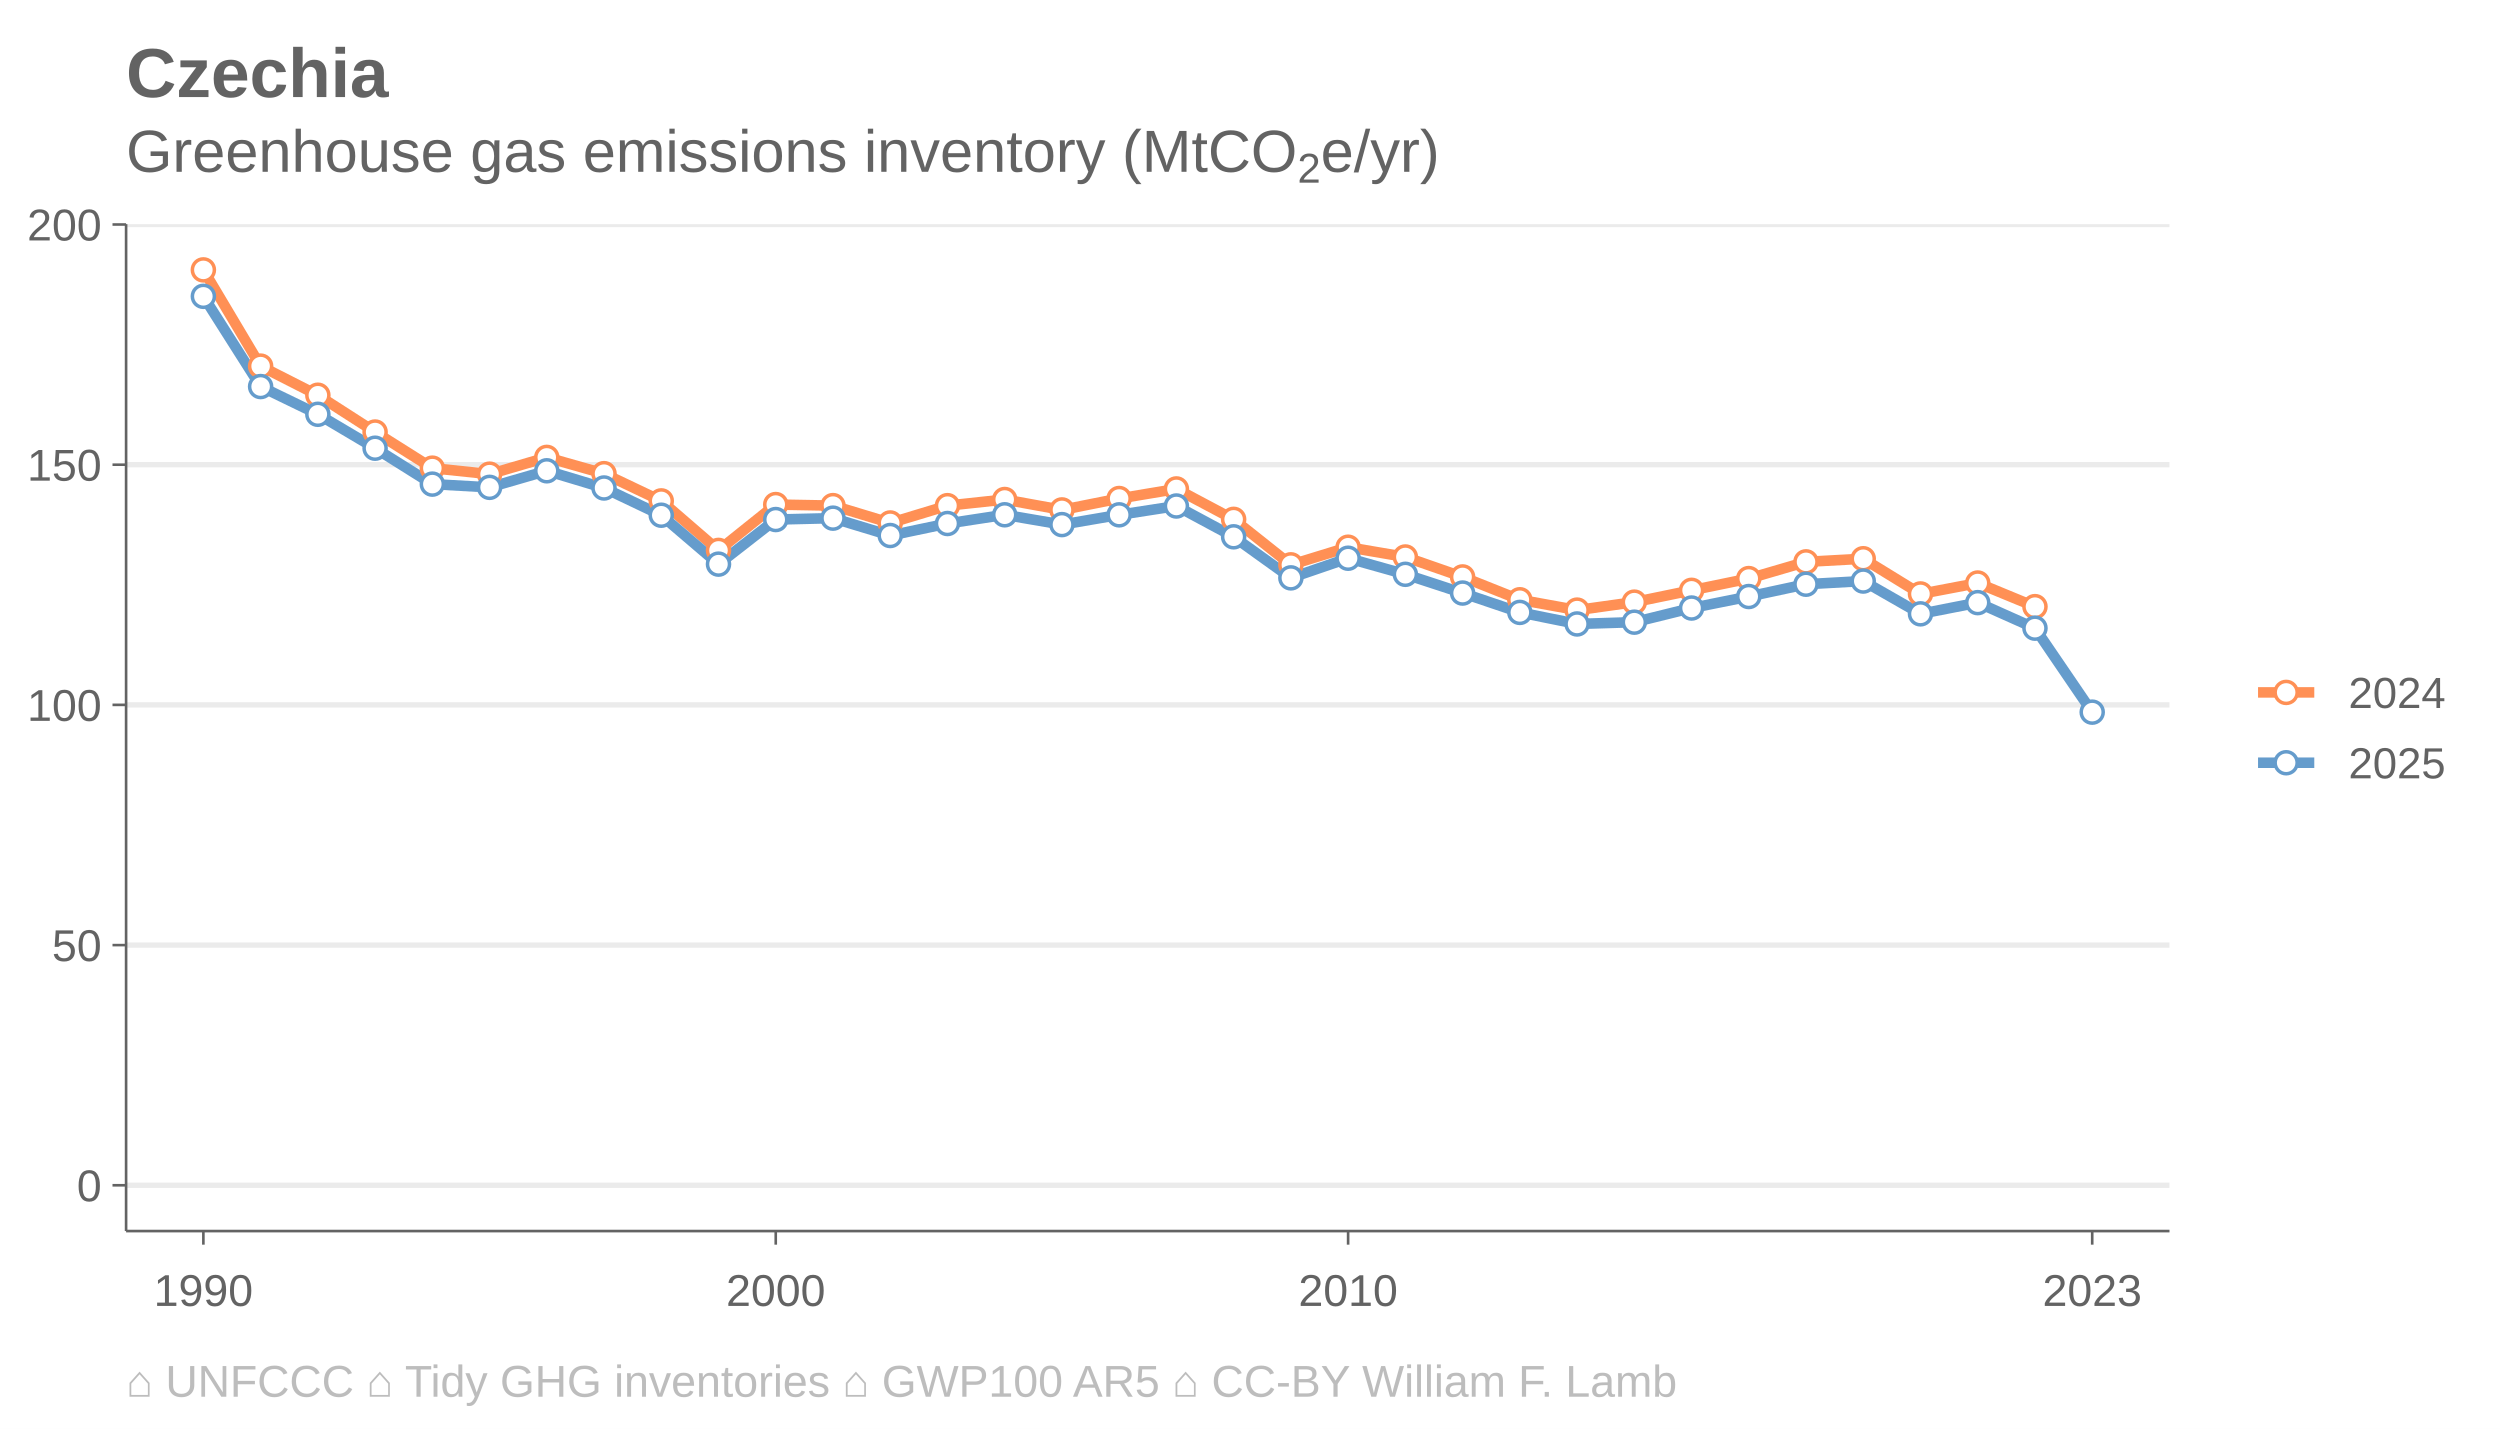
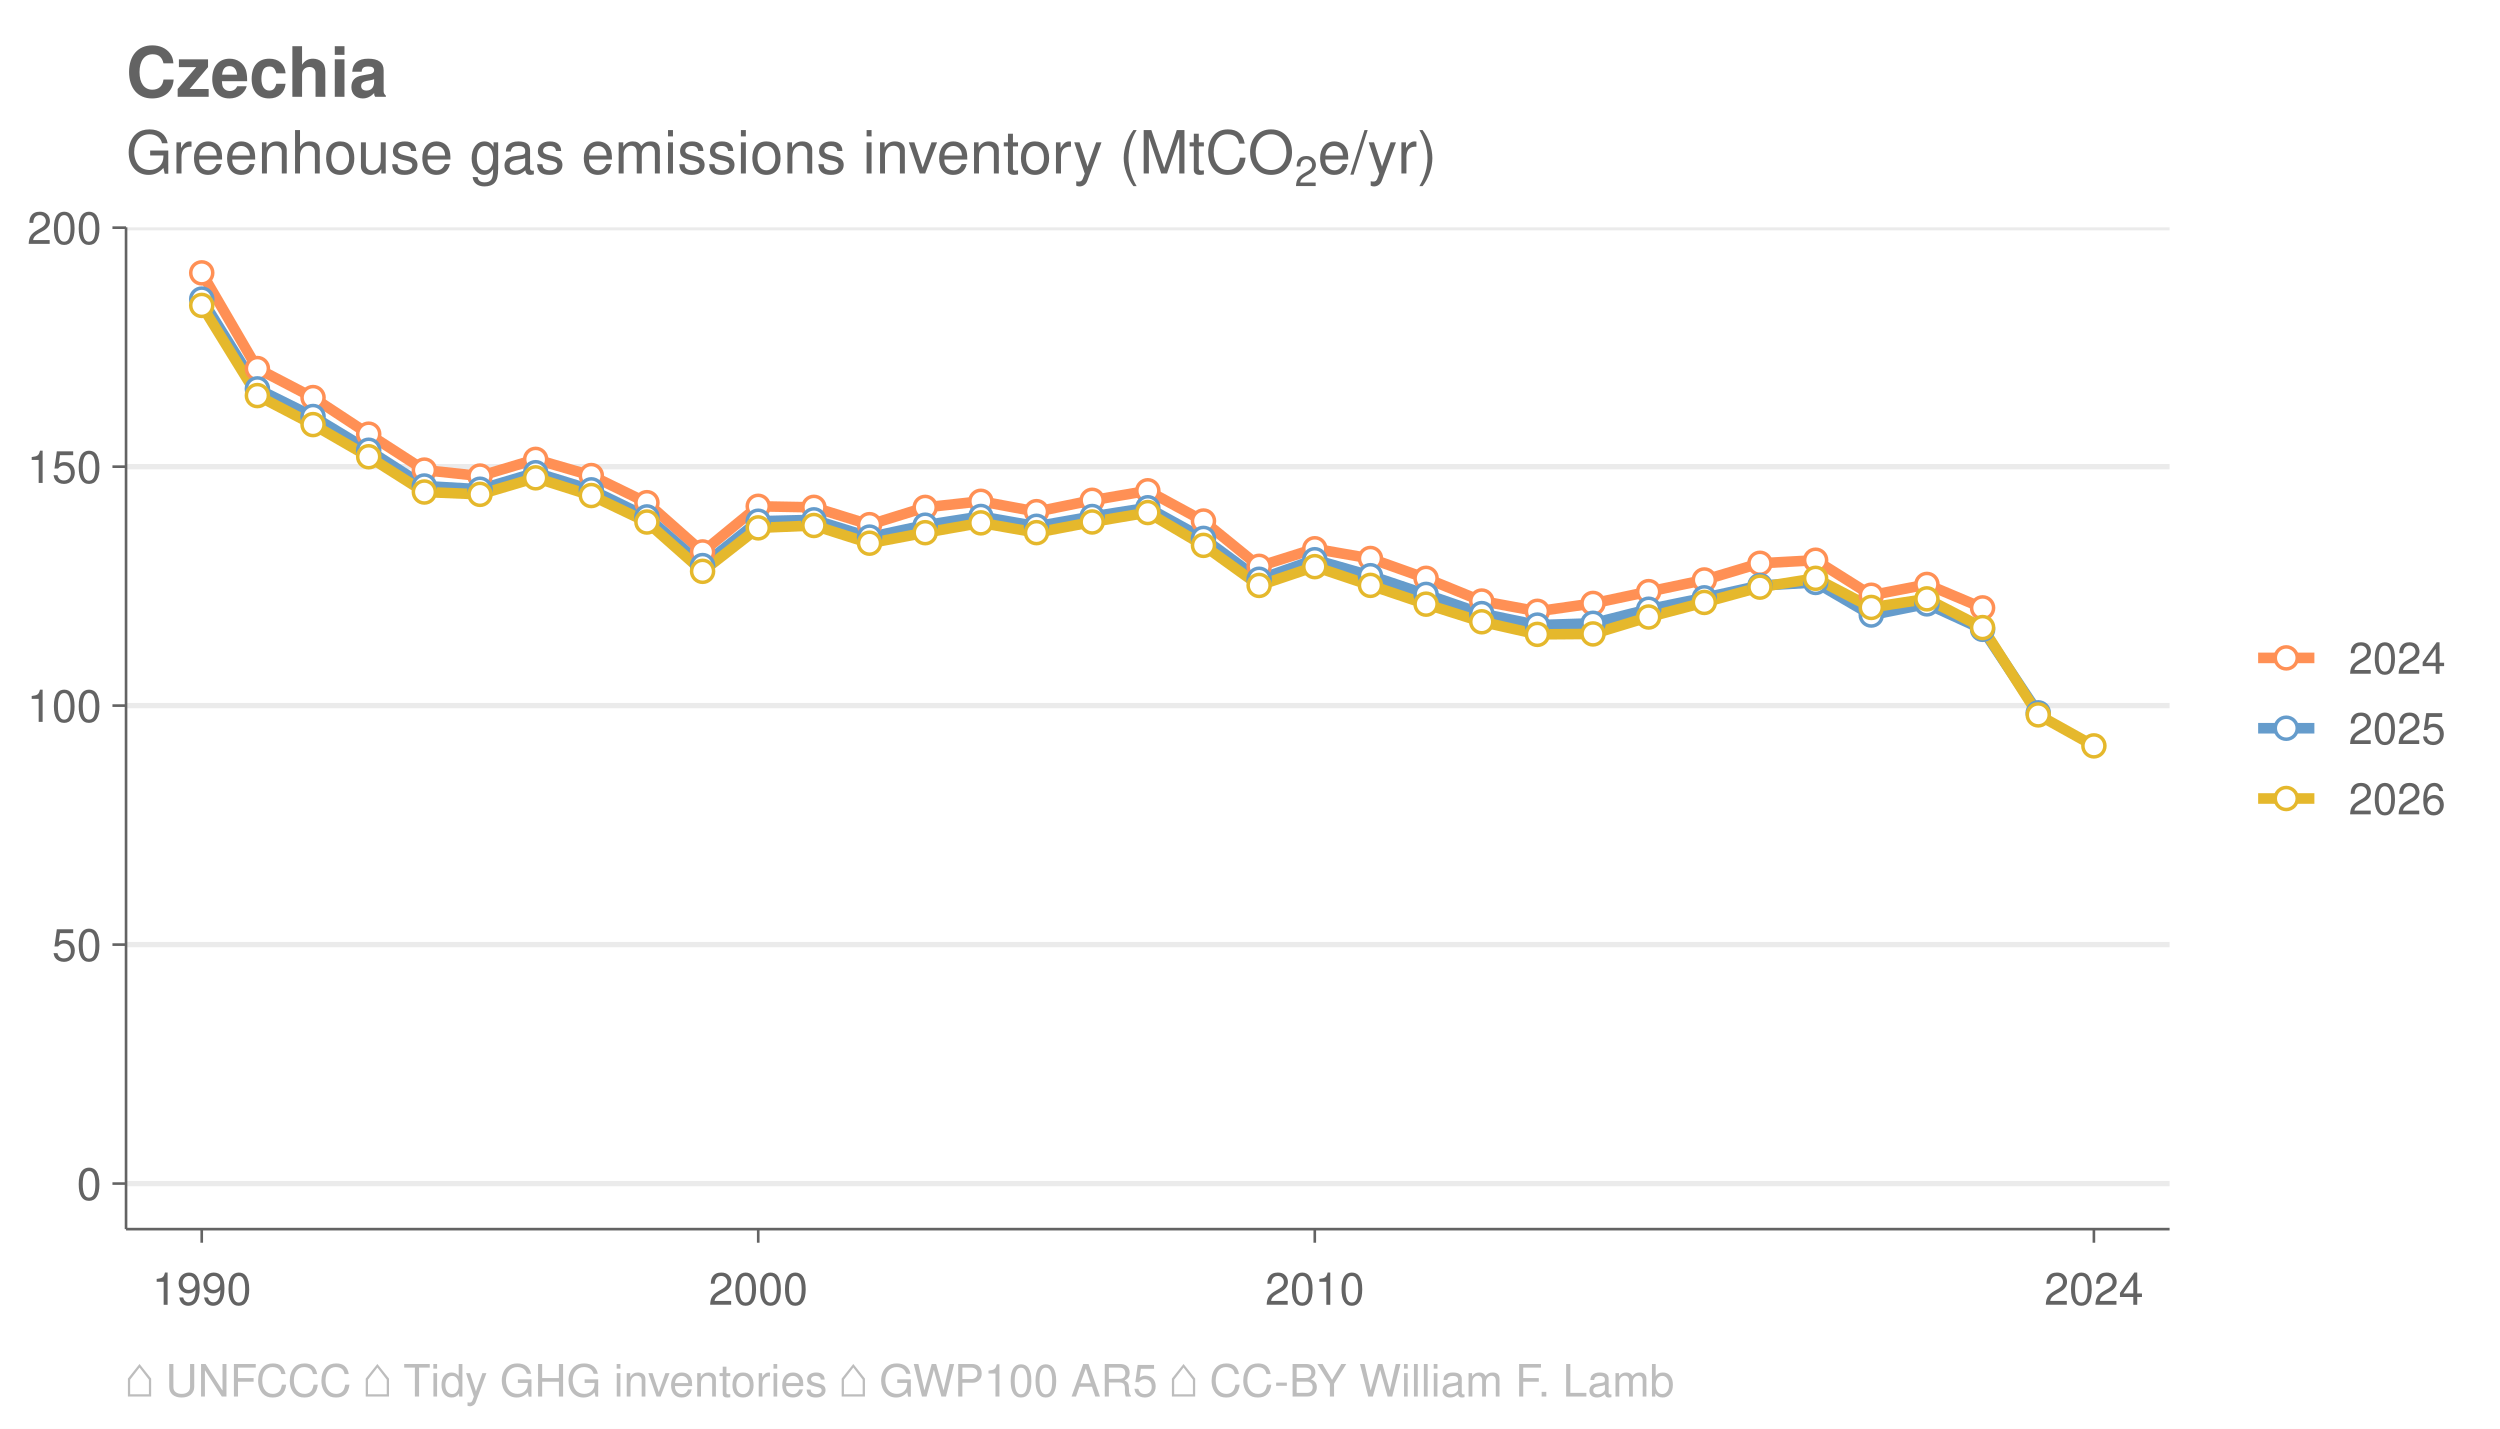
- <svg xmlns="http://www.w3.org/2000/svg" class="svglite" width="504.00pt" height="288.00pt" viewBox="0 0 504.00 288.00">
-   <defs>
-     <style type="text/css">
+ <svg xmlns="http://www.w3.org/2000/svg" width="504.00pt" height="288.00pt" viewBox="0 0 504.00 288.00">
+   <g class="svglite">
+     <defs>
+       <style type="text/css">
    .svglite line, .svglite polyline, .svglite polygon, .svglite path, .svglite rect, .svglite circle {
      fill: none;
      stroke: #000000;
      stroke-linecap: round;
      stroke-linejoin: round;
      stroke-miterlimit: 10.00;
    }
    .svglite text {
      white-space: pre;
    }
+     .svglite g.glyphgroup path {
+       fill: inherit;
+       stroke: none;
+     }
  </style>
-   </defs>
-   <rect width="100%" height="100%" style="stroke: none; fill: #FFFFFF;" />
-   <defs>
-     <clipPath id="cpMC4wMHw1MDQuMDB8MC4wMHwyODguMDA=">
-       <rect x="0.00" y="0.00" width="504.00" height="288.00" />
-     </clipPath>
-   </defs>
-   <g clip-path="url(#cpMC4wMHw1MDQuMDB8MC4wMHwyODguMDA=)">
-     <rect x="0" y="0.00" width="504.00" height="288.00" style="stroke-width: 1.07; stroke: #FFFFFF; fill: #FFFFFF;" />
-   </g>
-   <defs>
-     <clipPath id="cpMjUuNDJ8NDM3LjM3fDQ1LjE5fDI0OC4xOA==">
-       <rect x="25.42" y="45.19" width="411.94" height="202.99" />
-     </clipPath>
-   </defs>
-   <g clip-path="url(#cpMjUuNDJ8NDM3LjM3fDQ1LjE5fDI0OC4xOA==)">
-     <polyline points="25.42,238.95 437.37,238.95 " style="stroke-width: 1.07; stroke: #EBEBEB; stroke-linecap: butt;" />
-     <polyline points="25.42,190.53 437.37,190.53 " style="stroke-width: 1.07; stroke: #EBEBEB; stroke-linecap: butt;" />
-     <polyline points="25.42,142.10 437.37,142.10 " style="stroke-width: 1.07; stroke: #EBEBEB; stroke-linecap: butt;" />
-     <polyline points="25.42,93.68 437.37,93.68 " style="stroke-width: 1.07; stroke: #EBEBEB; stroke-linecap: butt;" />
-     <polyline points="25.42,45.26 437.37,45.26 " style="stroke-width: 1.07; stroke: #EBEBEB; stroke-linecap: butt;" />
-     <polyline points="41.00,54.41 52.54,73.81 64.08,79.68 75.62,87.10 87.16,94.38 98.70,95.59 110.23,92.21 121.77,95.49 133.31,100.98 144.85,110.96 156.39,101.72 167.93,101.93 179.47,105.43 191.01,101.94 202.55,100.70 214.09,102.80 225.62,100.50 237.16,98.57 248.70,104.70 260.24,113.87 271.78,110.32 283.32,112.29 294.86,116.31 306.40,120.91 317.94,123.00 329.48,121.39 341.02,119.01 352.55,116.64 364.09,113.27 375.63,112.64 387.17,119.74 398.71,117.54 410.25,122.30 " style="stroke-width: 2.13; stroke: #FF9055; stroke-linecap: butt;" />
-     <polyline points="41.00,59.74 52.54,77.93 64.08,83.52 75.62,90.36 87.16,97.60 98.70,98.25 110.23,94.91 121.77,98.38 133.31,103.87 144.85,113.73 156.39,104.74 167.93,104.46 179.47,107.96 191.01,105.54 202.55,103.78 214.09,105.76 225.62,103.79 237.16,102.01 248.70,108.22 260.24,116.50 271.78,112.54 283.32,115.78 294.86,119.56 306.40,123.46 317.94,125.79 329.48,125.43 341.02,122.58 352.55,120.26 364.09,117.78 375.63,117.14 387.17,123.75 398.71,121.49 410.25,126.64 421.79,143.57 " style="stroke-width: 2.13; stroke: #659CCC; stroke-linecap: butt;" />
-     <circle cx="41.00" cy="54.41" r="2.22" style="stroke-width: 0.71; stroke: #FF9055; fill: #FFFFFF;" />
-     <circle cx="41.00" cy="59.74" r="2.22" style="stroke-width: 0.71; stroke: #659CCC; fill: #FFFFFF;" />
-     <circle cx="52.54" cy="73.81" r="2.22" style="stroke-width: 0.71; stroke: #FF9055; fill: #FFFFFF;" />
-     <circle cx="52.54" cy="77.93" r="2.22" style="stroke-width: 0.71; stroke: #659CCC; fill: #FFFFFF;" />
-     <circle cx="64.08" cy="79.68" r="2.22" style="stroke-width: 0.71; stroke: #FF9055; fill: #FFFFFF;" />
-     <circle cx="64.08" cy="83.52" r="2.22" style="stroke-width: 0.71; stroke: #659CCC; fill: #FFFFFF;" />
-     <circle cx="75.62" cy="87.10" r="2.22" style="stroke-width: 0.71; stroke: #FF9055; fill: #FFFFFF;" />
-     <circle cx="75.62" cy="90.36" r="2.22" style="stroke-width: 0.71; stroke: #659CCC; fill: #FFFFFF;" />
-     <circle cx="87.16" cy="94.38" r="2.22" style="stroke-width: 0.71; stroke: #FF9055; fill: #FFFFFF;" />
-     <circle cx="87.16" cy="97.60" r="2.22" style="stroke-width: 0.71; stroke: #659CCC; fill: #FFFFFF;" />
-     <circle cx="98.70" cy="95.59" r="2.22" style="stroke-width: 0.71; stroke: #FF9055; fill: #FFFFFF;" />
-     <circle cx="98.70" cy="98.25" r="2.22" style="stroke-width: 0.71; stroke: #659CCC; fill: #FFFFFF;" />
-     <circle cx="110.23" cy="92.21" r="2.22" style="stroke-width: 0.71; stroke: #FF9055; fill: #FFFFFF;" />
-     <circle cx="110.23" cy="94.91" r="2.22" style="stroke-width: 0.71; stroke: #659CCC; fill: #FFFFFF;" />
-     <circle cx="121.77" cy="95.49" r="2.22" style="stroke-width: 0.71; stroke: #FF9055; fill: #FFFFFF;" />
-     <circle cx="121.77" cy="98.38" r="2.22" style="stroke-width: 0.71; stroke: #659CCC; fill: #FFFFFF;" />
-     <circle cx="133.31" cy="100.98" r="2.22" style="stroke-width: 0.71; stroke: #FF9055; fill: #FFFFFF;" />
-     <circle cx="133.31" cy="103.87" r="2.22" style="stroke-width: 0.71; stroke: #659CCC; fill: #FFFFFF;" />
-     <circle cx="144.85" cy="110.96" r="2.22" style="stroke-width: 0.71; stroke: #FF9055; fill: #FFFFFF;" />
-     <circle cx="144.85" cy="113.73" r="2.22" style="stroke-width: 0.71; stroke: #659CCC; fill: #FFFFFF;" />
-     <circle cx="156.39" cy="101.72" r="2.22" style="stroke-width: 0.71; stroke: #FF9055; fill: #FFFFFF;" />
-     <circle cx="156.39" cy="104.74" r="2.22" style="stroke-width: 0.71; stroke: #659CCC; fill: #FFFFFF;" />
-     <circle cx="167.93" cy="101.93" r="2.22" style="stroke-width: 0.71; stroke: #FF9055; fill: #FFFFFF;" />
-     <circle cx="167.93" cy="104.46" r="2.22" style="stroke-width: 0.71; stroke: #659CCC; fill: #FFFFFF;" />
-     <circle cx="179.47" cy="105.43" r="2.22" style="stroke-width: 0.71; stroke: #FF9055; fill: #FFFFFF;" />
-     <circle cx="179.47" cy="107.96" r="2.22" style="stroke-width: 0.71; stroke: #659CCC; fill: #FFFFFF;" />
-     <circle cx="191.01" cy="101.94" r="2.22" style="stroke-width: 0.71; stroke: #FF9055; fill: #FFFFFF;" />
-     <circle cx="191.01" cy="105.54" r="2.22" style="stroke-width: 0.71; stroke: #659CCC; fill: #FFFFFF;" />
-     <circle cx="202.55" cy="100.70" r="2.22" style="stroke-width: 0.71; stroke: #FF9055; fill: #FFFFFF;" />
-     <circle cx="202.55" cy="103.78" r="2.22" style="stroke-width: 0.71; stroke: #659CCC; fill: #FFFFFF;" />
-     <circle cx="214.09" cy="102.80" r="2.22" style="stroke-width: 0.71; stroke: #FF9055; fill: #FFFFFF;" />
-     <circle cx="214.09" cy="105.76" r="2.22" style="stroke-width: 0.71; stroke: #659CCC; fill: #FFFFFF;" />
-     <circle cx="225.62" cy="100.50" r="2.22" style="stroke-width: 0.71; stroke: #FF9055; fill: #FFFFFF;" />
-     <circle cx="225.62" cy="103.79" r="2.22" style="stroke-width: 0.71; stroke: #659CCC; fill: #FFFFFF;" />
-     <circle cx="237.16" cy="98.57" r="2.22" style="stroke-width: 0.71; stroke: #FF9055; fill: #FFFFFF;" />
-     <circle cx="237.16" cy="102.01" r="2.22" style="stroke-width: 0.71; stroke: #659CCC; fill: #FFFFFF;" />
-     <circle cx="248.70" cy="104.70" r="2.22" style="stroke-width: 0.71; stroke: #FF9055; fill: #FFFFFF;" />
-     <circle cx="248.70" cy="108.22" r="2.22" style="stroke-width: 0.71; stroke: #659CCC; fill: #FFFFFF;" />
-     <circle cx="260.24" cy="113.87" r="2.22" style="stroke-width: 0.71; stroke: #FF9055; fill: #FFFFFF;" />
-     <circle cx="260.24" cy="116.50" r="2.22" style="stroke-width: 0.71; stroke: #659CCC; fill: #FFFFFF;" />
-     <circle cx="271.78" cy="110.32" r="2.22" style="stroke-width: 0.71; stroke: #FF9055; fill: #FFFFFF;" />
-     <circle cx="271.78" cy="112.54" r="2.22" style="stroke-width: 0.71; stroke: #659CCC; fill: #FFFFFF;" />
-     <circle cx="283.32" cy="112.29" r="2.22" style="stroke-width: 0.71; stroke: #FF9055; fill: #FFFFFF;" />
-     <circle cx="283.32" cy="115.78" r="2.22" style="stroke-width: 0.71; stroke: #659CCC; fill: #FFFFFF;" />
-     <circle cx="294.86" cy="116.31" r="2.22" style="stroke-width: 0.71; stroke: #FF9055; fill: #FFFFFF;" />
-     <circle cx="294.86" cy="119.56" r="2.22" style="stroke-width: 0.71; stroke: #659CCC; fill: #FFFFFF;" />
-     <circle cx="306.40" cy="120.91" r="2.22" style="stroke-width: 0.71; stroke: #FF9055; fill: #FFFFFF;" />
-     <circle cx="306.40" cy="123.46" r="2.22" style="stroke-width: 0.71; stroke: #659CCC; fill: #FFFFFF;" />
-     <circle cx="317.94" cy="123.00" r="2.22" style="stroke-width: 0.71; stroke: #FF9055; fill: #FFFFFF;" />
-     <circle cx="317.94" cy="125.79" r="2.22" style="stroke-width: 0.71; stroke: #659CCC; fill: #FFFFFF;" />
-     <circle cx="329.48" cy="121.39" r="2.22" style="stroke-width: 0.71; stroke: #FF9055; fill: #FFFFFF;" />
-     <circle cx="329.48" cy="125.43" r="2.22" style="stroke-width: 0.71; stroke: #659CCC; fill: #FFFFFF;" />
-     <circle cx="341.02" cy="119.01" r="2.22" style="stroke-width: 0.71; stroke: #FF9055; fill: #FFFFFF;" />
-     <circle cx="341.02" cy="122.58" r="2.22" style="stroke-width: 0.71; stroke: #659CCC; fill: #FFFFFF;" />
-     <circle cx="352.55" cy="116.64" r="2.22" style="stroke-width: 0.71; stroke: #FF9055; fill: #FFFFFF;" />
-     <circle cx="352.55" cy="120.26" r="2.22" style="stroke-width: 0.71; stroke: #659CCC; fill: #FFFFFF;" />
-     <circle cx="364.09" cy="113.27" r="2.22" style="stroke-width: 0.71; stroke: #FF9055; fill: #FFFFFF;" />
-     <circle cx="364.09" cy="117.78" r="2.22" style="stroke-width: 0.71; stroke: #659CCC; fill: #FFFFFF;" />
-     <circle cx="375.63" cy="112.64" r="2.22" style="stroke-width: 0.71; stroke: #FF9055; fill: #FFFFFF;" />
-     <circle cx="375.63" cy="117.14" r="2.22" style="stroke-width: 0.71; stroke: #659CCC; fill: #FFFFFF;" />
-     <circle cx="387.17" cy="119.74" r="2.22" style="stroke-width: 0.71; stroke: #FF9055; fill: #FFFFFF;" />
-     <circle cx="387.17" cy="123.75" r="2.22" style="stroke-width: 0.71; stroke: #659CCC; fill: #FFFFFF;" />
-     <circle cx="398.71" cy="117.54" r="2.22" style="stroke-width: 0.71; stroke: #FF9055; fill: #FFFFFF;" />
-     <circle cx="398.71" cy="121.49" r="2.22" style="stroke-width: 0.71; stroke: #659CCC; fill: #FFFFFF;" />
-     <circle cx="410.25" cy="122.30" r="2.22" style="stroke-width: 0.71; stroke: #FF9055; fill: #FFFFFF;" />
-     <circle cx="410.25" cy="126.64" r="2.22" style="stroke-width: 0.71; stroke: #659CCC; fill: #FFFFFF;" />
-     <circle cx="421.79" cy="143.57" r="2.22" style="stroke-width: 0.71; stroke: #659CCC; fill: #FFFFFF;" />
-   </g>
-   <g clip-path="url(#cpMC4wMHw1MDQuMDB8MC4wMHwyODguMDA=)">
-     <polyline points="25.42,248.18 25.42,45.19 " style="stroke-width: 0.53; stroke: #636363; stroke-linecap: butt;" />
-     <text x="20.49" y="242.17" text-anchor="end" style="font-size: 9.00px;fill: #636363; font-family: &quot;Arial&quot;;" textLength="5.00px" lengthAdjust="spacingAndGlyphs">0</text>
-     <text x="20.49" y="193.75" text-anchor="end" style="font-size: 9.00px;fill: #636363; font-family: &quot;Arial&quot;;" textLength="10.01px" lengthAdjust="spacingAndGlyphs">50</text>
-     <text x="20.49" y="145.33" text-anchor="end" style="font-size: 9.00px;fill: #636363; font-family: &quot;Arial&quot;;" textLength="15.01px" lengthAdjust="spacingAndGlyphs">100</text>
-     <text x="20.49" y="96.90" text-anchor="end" style="font-size: 9.00px;fill: #636363; font-family: &quot;Arial&quot;;" textLength="15.01px" lengthAdjust="spacingAndGlyphs">150</text>
-     <text x="20.49" y="48.48" text-anchor="end" style="font-size: 9.00px;fill: #636363; font-family: &quot;Arial&quot;;" textLength="15.01px" lengthAdjust="spacingAndGlyphs">200</text>
-     <polyline points="22.68,238.95 25.42,238.95 " style="stroke-width: 0.53; stroke: #636363; stroke-linecap: butt;" />
-     <polyline points="22.68,190.53 25.42,190.53 " style="stroke-width: 0.53; stroke: #636363; stroke-linecap: butt;" />
-     <polyline points="22.68,142.10 25.42,142.10 " style="stroke-width: 0.53; stroke: #636363; stroke-linecap: butt;" />
-     <polyline points="22.68,93.68 25.42,93.68 " style="stroke-width: 0.53; stroke: #636363; stroke-linecap: butt;" />
-     <polyline points="22.68,45.26 25.42,45.26 " style="stroke-width: 0.53; stroke: #636363; stroke-linecap: butt;" />
-     <polyline points="25.42,248.18 437.37,248.18 " style="stroke-width: 0.53; stroke: #636363; stroke-linecap: butt;" />
-     <polyline points="41.00,250.92 41.00,248.18 " style="stroke-width: 0.53; stroke: #636363; stroke-linecap: butt;" />
-     <polyline points="156.39,250.92 156.39,248.18 " style="stroke-width: 0.53; stroke: #636363; stroke-linecap: butt;" />
-     <polyline points="271.78,250.92 271.78,248.18 " style="stroke-width: 0.53; stroke: #636363; stroke-linecap: butt;" />
-     <polyline points="421.79,250.92 421.79,248.18 " style="stroke-width: 0.53; stroke: #636363; stroke-linecap: butt;" />
-     <text x="41.00" y="263.28" text-anchor="middle" style="font-size: 9.00px;fill: #636363; font-family: &quot;Arial&quot;;" textLength="20.02px" lengthAdjust="spacingAndGlyphs">1990</text>
-     <text x="156.39" y="263.28" text-anchor="middle" style="font-size: 9.00px;fill: #636363; font-family: &quot;Arial&quot;;" textLength="20.02px" lengthAdjust="spacingAndGlyphs">2000</text>
-     <text x="271.78" y="263.28" text-anchor="middle" style="font-size: 9.00px;fill: #636363; font-family: &quot;Arial&quot;;" textLength="20.02px" lengthAdjust="spacingAndGlyphs">2010</text>
-     <text x="421.79" y="263.28" text-anchor="middle" style="font-size: 9.00px;fill: #636363; font-family: &quot;Arial&quot;;" textLength="20.02px" lengthAdjust="spacingAndGlyphs">2023</text>
-     <rect x="448.32" y="127.03" width="50.20" height="39.31" style="stroke-width: 1.07; stroke: none; fill: #FFFFFF;" />
-     <line x1="455.22" y1="139.59" x2="466.56" y2="139.59" style="stroke-width: 2.13; stroke: #FF9055; stroke-linecap: butt;" />
-     <circle cx="460.89" cy="139.59" r="2.22" style="stroke-width: 0.71; stroke: #FF9055; fill: #FFFFFF;" />
-     <line x1="455.22" y1="153.77" x2="466.56" y2="153.77" style="stroke-width: 2.13; stroke: #659CCC; stroke-linecap: butt;" />
-     <circle cx="460.89" cy="153.77" r="2.22" style="stroke-width: 0.71; stroke: #659CCC; fill: #FFFFFF;" />
-     <text x="473.46" y="142.74" style="font-size: 8.80px;fill: #636363; font-family: &quot;Arial&quot;;" textLength="19.58px" lengthAdjust="spacingAndGlyphs">2024</text>
-     <text x="473.46" y="156.92" style="font-size: 8.80px;fill: #636363; font-family: &quot;Arial&quot;;" textLength="19.58px" lengthAdjust="spacingAndGlyphs">2025</text>
-     <text x="25.42" y="34.64" style="font-size: 12.00px;fill: #636363; font-family: &quot;Arial&quot;;" textLength="236.15px" lengthAdjust="spacingAndGlyphs">Greenhouse gas emissions inventory (MtCO</text>
-     <text x="261.58" y="36.82" style="font-size: 8.40px;fill: #636363; font-family: &quot;Arial&quot;;" textLength="4.67px" lengthAdjust="spacingAndGlyphs">2</text>
-     <text x="266.24" y="34.64" style="font-size: 12.00px;fill: #636363; font-family: &quot;Arial&quot;;" textLength="24.00px" lengthAdjust="spacingAndGlyphs">e/yr)</text>
-     <text x="25.42" y="19.57" style="font-size: 14.00px; font-weight: bold;fill: #636363; font-family: &quot;Arial&quot;;" textLength="52.89px" lengthAdjust="spacingAndGlyphs">Czechia</text>
-     <text x="25.42" y="281.58" style="font-size: 9.00px;fill: #BDBDBD; font-family: &quot;Arial&quot;;" textLength="327.62px" lengthAdjust="spacingAndGlyphs">⌂ UNFCCC   ⌂ Tidy GHG inventories   ⌂ GWP100 AR5   ⌂ CC-BY William F. Lamb</text>
+     </defs>
+     <rect width="100%" height="100%" style="stroke: none; fill: #FFFFFF;" />
+     <defs>
+       <clipPath id="cpMC4wMHw1MDQuMDB8MC4wMHwyODguMDA=">
+         <rect x="0.00" y="0.00" width="504.00" height="288.00" />
+       </clipPath>
+     </defs>
+     <g clip-path="url(#cpMC4wMHw1MDQuMDB8MC4wMHwyODguMDA=)">
+       <rect x="0" y="0.00" width="504.00" height="288.00" style="stroke-width: 1.07; stroke: #FFFFFF; fill: #FFFFFF;" />
+     </g>
+     <defs>
+       <clipPath id="cpMjUuNDF8NDM3LjM5fDQ1LjgzfDI0Ny43OQ==">
+         <rect x="25.41" y="45.83" width="411.98" height="201.96" />
+       </clipPath>
+     </defs>
+     <g clip-path="url(#cpMjUuNDF8NDM3LjM5fDQ1LjgzfDI0Ny43OQ==)">
+       <polyline points="25.41,238.61 437.39,238.61 " style="stroke-width: 1.07; stroke: #EBEBEB; stroke-linecap: butt;" />
+       <polyline points="25.41,190.43 437.39,190.43 " style="stroke-width: 1.07; stroke: #EBEBEB; stroke-linecap: butt;" />
+       <polyline points="25.41,142.25 437.39,142.25 " style="stroke-width: 1.07; stroke: #EBEBEB; stroke-linecap: butt;" />
+       <polyline points="25.41,94.08 437.39,94.08 " style="stroke-width: 1.07; stroke: #EBEBEB; stroke-linecap: butt;" />
+       <polyline points="25.41,45.90 437.39,45.90 " style="stroke-width: 1.07; stroke: #EBEBEB; stroke-linecap: butt;" />
+       <polyline points="40.67,55.01 51.89,74.30 63.11,80.15 74.33,87.53 85.55,94.77 96.77,95.97 107.99,92.61 119.21,95.87 130.42,101.34 141.64,111.27 152.86,102.07 164.08,102.28 175.30,105.77 186.52,102.29 197.74,101.06 208.96,103.15 220.18,100.86 231.40,98.94 242.62,105.04 253.84,114.17 265.06,110.63 276.28,112.59 287.50,116.59 298.72,121.17 309.94,123.24 321.15,121.65 332.37,119.27 343.59,116.92 354.81,113.56 366.03,112.94 377.25,120.00 388.47,117.82 399.69,122.55 " style="stroke-width: 2.13; stroke: #FF9055; stroke-linecap: butt;" />
+       <polyline points="40.67,60.30 51.89,78.40 63.11,83.97 74.33,90.77 85.55,97.98 96.77,98.63 107.99,95.30 119.21,98.75 130.42,104.21 141.64,114.02 152.86,105.08 164.08,104.80 175.30,108.28 186.52,105.88 197.74,104.12 208.96,106.10 220.18,104.13 231.40,102.36 242.62,108.54 253.84,116.78 265.06,112.84 276.28,116.06 287.50,119.83 298.72,123.70 309.94,126.02 321.15,125.66 332.37,122.82 343.59,120.52 354.81,118.05 366.03,117.42 377.25,123.99 388.47,121.74 399.69,126.87 410.91,143.71 " style="stroke-width: 2.13; stroke: #659CCC; stroke-linecap: butt;" />
+       <polyline points="40.67,61.57 51.89,79.75 63.11,85.60 74.33,92.08 85.55,99.19 96.77,99.66 107.99,96.33 119.21,99.90 130.42,105.24 141.64,115.18 152.86,106.42 164.08,105.94 175.30,109.51 186.52,107.39 197.74,105.41 208.96,107.38 220.18,105.23 231.40,103.33 242.62,109.95 253.84,118.02 265.06,114.24 276.28,118.01 287.50,121.80 298.72,125.35 309.94,127.89 321.15,127.80 332.37,124.39 343.59,121.45 354.81,118.37 366.03,116.59 377.25,122.46 388.47,120.73 399.69,126.52 410.91,144.12 422.13,150.37 " style="stroke-width: 2.13; stroke: #E5B82C; stroke-linecap: butt;" />
+       <circle cx="40.67" cy="55.01" r="2.22" style="stroke-width: 0.71; stroke: #FF9055; fill: #FFFFFF;" />
+       <circle cx="40.67" cy="60.30" r="2.22" style="stroke-width: 0.71; stroke: #659CCC; fill: #FFFFFF;" />
+       <circle cx="40.67" cy="61.57" r="2.22" style="stroke-width: 0.71; stroke: #E5B82C; fill: #FFFFFF;" />
+       <circle cx="51.89" cy="74.30" r="2.22" style="stroke-width: 0.71; stroke: #FF9055; fill: #FFFFFF;" />
+       <circle cx="51.89" cy="78.40" r="2.22" style="stroke-width: 0.71; stroke: #659CCC; fill: #FFFFFF;" />
+       <circle cx="51.89" cy="79.75" r="2.22" style="stroke-width: 0.71; stroke: #E5B82C; fill: #FFFFFF;" />
+       <circle cx="63.11" cy="80.15" r="2.22" style="stroke-width: 0.71; stroke: #FF9055; fill: #FFFFFF;" />
+       <circle cx="63.11" cy="83.97" r="2.22" style="stroke-width: 0.71; stroke: #659CCC; fill: #FFFFFF;" />
+       <circle cx="63.11" cy="85.60" r="2.22" style="stroke-width: 0.71; stroke: #E5B82C; fill: #FFFFFF;" />
+       <circle cx="74.33" cy="87.53" r="2.22" style="stroke-width: 0.71; stroke: #FF9055; fill: #FFFFFF;" />
+       <circle cx="74.33" cy="90.77" r="2.22" style="stroke-width: 0.71; stroke: #659CCC; fill: #FFFFFF;" />
+       <circle cx="74.33" cy="92.08" r="2.22" style="stroke-width: 0.71; stroke: #E5B82C; fill: #FFFFFF;" />
+       <circle cx="85.55" cy="94.77" r="2.22" style="stroke-width: 0.71; stroke: #FF9055; fill: #FFFFFF;" />
+       <circle cx="85.55" cy="97.98" r="2.22" style="stroke-width: 0.71; stroke: #659CCC; fill: #FFFFFF;" />
+       <circle cx="85.55" cy="99.19" r="2.22" style="stroke-width: 0.71; stroke: #E5B82C; fill: #FFFFFF;" />
+       <circle cx="96.77" cy="95.97" r="2.22" style="stroke-width: 0.71; stroke: #FF9055; fill: #FFFFFF;" />
+       <circle cx="96.77" cy="98.63" r="2.22" style="stroke-width: 0.71; stroke: #659CCC; fill: #FFFFFF;" />
+       <circle cx="96.77" cy="99.66" r="2.22" style="stroke-width: 0.71; stroke: #E5B82C; fill: #FFFFFF;" />
+       <circle cx="107.99" cy="92.61" r="2.22" style="stroke-width: 0.71; stroke: #FF9055; fill: #FFFFFF;" />
+       <circle cx="107.99" cy="95.30" r="2.22" style="stroke-width: 0.71; stroke: #659CCC; fill: #FFFFFF;" />
+       <circle cx="107.99" cy="96.33" r="2.22" style="stroke-width: 0.71; stroke: #E5B82C; fill: #FFFFFF;" />
+       <circle cx="119.21" cy="95.87" r="2.22" style="stroke-width: 0.71; stroke: #FF9055; fill: #FFFFFF;" />
+       <circle cx="119.21" cy="98.75" r="2.22" style="stroke-width: 0.71; stroke: #659CCC; fill: #FFFFFF;" />
+       <circle cx="119.21" cy="99.90" r="2.22" style="stroke-width: 0.71; stroke: #E5B82C; fill: #FFFFFF;" />
+       <circle cx="130.42" cy="101.34" r="2.22" style="stroke-width: 0.71; stroke: #FF9055; fill: #FFFFFF;" />
+       <circle cx="130.42" cy="104.21" r="2.22" style="stroke-width: 0.71; stroke: #659CCC; fill: #FFFFFF;" />
+       <circle cx="130.42" cy="105.24" r="2.22" style="stroke-width: 0.71; stroke: #E5B82C; fill: #FFFFFF;" />
+       <circle cx="141.64" cy="111.27" r="2.22" style="stroke-width: 0.71; stroke: #FF9055; fill: #FFFFFF;" />
+       <circle cx="141.64" cy="114.02" r="2.22" style="stroke-width: 0.71; stroke: #659CCC; fill: #FFFFFF;" />
+       <circle cx="141.64" cy="115.18" r="2.22" style="stroke-width: 0.71; stroke: #E5B82C; fill: #FFFFFF;" />
+       <circle cx="152.86" cy="102.07" r="2.22" style="stroke-width: 0.71; stroke: #FF9055; fill: #FFFFFF;" />
+       <circle cx="152.86" cy="105.08" r="2.22" style="stroke-width: 0.71; stroke: #659CCC; fill: #FFFFFF;" />
+       <circle cx="152.86" cy="106.42" r="2.22" style="stroke-width: 0.71; stroke: #E5B82C; fill: #FFFFFF;" />
+       <circle cx="164.08" cy="102.28" r="2.22" style="stroke-width: 0.71; stroke: #FF9055; fill: #FFFFFF;" />
+       <circle cx="164.08" cy="104.80" r="2.22" style="stroke-width: 0.71; stroke: #659CCC; fill: #FFFFFF;" />
+       <circle cx="164.08" cy="105.94" r="2.22" style="stroke-width: 0.71; stroke: #E5B82C; fill: #FFFFFF;" />
+       <circle cx="175.30" cy="105.77" r="2.22" style="stroke-width: 0.71; stroke: #FF9055; fill: #FFFFFF;" />
+       <circle cx="175.30" cy="108.28" r="2.22" style="stroke-width: 0.71; stroke: #659CCC; fill: #FFFFFF;" />
+       <circle cx="175.30" cy="109.51" r="2.22" style="stroke-width: 0.71; stroke: #E5B82C; fill: #FFFFFF;" />
+       <circle cx="186.52" cy="102.29" r="2.22" style="stroke-width: 0.71; stroke: #FF9055; fill: #FFFFFF;" />
+       <circle cx="186.52" cy="105.88" r="2.22" style="stroke-width: 0.71; stroke: #659CCC; fill: #FFFFFF;" />
+       <circle cx="186.52" cy="107.39" r="2.22" style="stroke-width: 0.71; stroke: #E5B82C; fill: #FFFFFF;" />
+       <circle cx="197.74" cy="101.06" r="2.22" style="stroke-width: 0.71; stroke: #FF9055; fill: #FFFFFF;" />
+       <circle cx="197.74" cy="104.12" r="2.22" style="stroke-width: 0.71; stroke: #659CCC; fill: #FFFFFF;" />
+       <circle cx="197.74" cy="105.41" r="2.22" style="stroke-width: 0.71; stroke: #E5B82C; fill: #FFFFFF;" />
+       <circle cx="208.96" cy="103.15" r="2.22" style="stroke-width: 0.71; stroke: #FF9055; fill: #FFFFFF;" />
+       <circle cx="208.96" cy="106.10" r="2.22" style="stroke-width: 0.71; stroke: #659CCC; fill: #FFFFFF;" />
+       <circle cx="208.96" cy="107.38" r="2.22" style="stroke-width: 0.71; stroke: #E5B82C; fill: #FFFFFF;" />
+       <circle cx="220.18" cy="100.86" r="2.22" style="stroke-width: 0.71; stroke: #FF9055; fill: #FFFFFF;" />
+       <circle cx="220.18" cy="104.13" r="2.22" style="stroke-width: 0.71; stroke: #659CCC; fill: #FFFFFF;" />
+       <circle cx="220.18" cy="105.23" r="2.22" style="stroke-width: 0.71; stroke: #E5B82C; fill: #FFFFFF;" />
+       <circle cx="231.40" cy="98.94" r="2.22" style="stroke-width: 0.71; stroke: #FF9055; fill: #FFFFFF;" />
+       <circle cx="231.40" cy="102.36" r="2.22" style="stroke-width: 0.71; stroke: #659CCC; fill: #FFFFFF;" />
+       <circle cx="231.40" cy="103.33" r="2.22" style="stroke-width: 0.71; stroke: #E5B82C; fill: #FFFFFF;" />
+       <circle cx="242.62" cy="105.04" r="2.22" style="stroke-width: 0.71; stroke: #FF9055; fill: #FFFFFF;" />
+       <circle cx="242.62" cy="108.54" r="2.22" style="stroke-width: 0.71; stroke: #659CCC; fill: #FFFFFF;" />
+       <circle cx="242.62" cy="109.95" r="2.22" style="stroke-width: 0.71; stroke: #E5B82C; fill: #FFFFFF;" />
+       <circle cx="253.84" cy="114.17" r="2.22" style="stroke-width: 0.71; stroke: #FF9055; fill: #FFFFFF;" />
+       <circle cx="253.84" cy="116.78" r="2.22" style="stroke-width: 0.71; stroke: #659CCC; fill: #FFFFFF;" />
+       <circle cx="253.84" cy="118.02" r="2.22" style="stroke-width: 0.71; stroke: #E5B82C; fill: #FFFFFF;" />
+       <circle cx="265.06" cy="110.63" r="2.22" style="stroke-width: 0.71; stroke: #FF9055; fill: #FFFFFF;" />
+       <circle cx="265.06" cy="112.84" r="2.22" style="stroke-width: 0.71; stroke: #659CCC; fill: #FFFFFF;" />
+       <circle cx="265.06" cy="114.24" r="2.22" style="stroke-width: 0.71; stroke: #E5B82C; fill: #FFFFFF;" />
+       <circle cx="276.28" cy="112.59" r="2.22" style="stroke-width: 0.71; stroke: #FF9055; fill: #FFFFFF;" />
+       <circle cx="276.28" cy="116.06" r="2.22" style="stroke-width: 0.71; stroke: #659CCC; fill: #FFFFFF;" />
+       <circle cx="276.28" cy="118.01" r="2.22" style="stroke-width: 0.71; stroke: #E5B82C; fill: #FFFFFF;" />
+       <circle cx="287.50" cy="116.59" r="2.22" style="stroke-width: 0.71; stroke: #FF9055; fill: #FFFFFF;" />
+       <circle cx="287.50" cy="119.83" r="2.22" style="stroke-width: 0.71; stroke: #659CCC; fill: #FFFFFF;" />
+       <circle cx="287.50" cy="121.80" r="2.22" style="stroke-width: 0.71; stroke: #E5B82C; fill: #FFFFFF;" />
+       <circle cx="298.72" cy="121.17" r="2.22" style="stroke-width: 0.71; stroke: #FF9055; fill: #FFFFFF;" />
+       <circle cx="298.72" cy="123.70" r="2.22" style="stroke-width: 0.71; stroke: #659CCC; fill: #FFFFFF;" />
+       <circle cx="298.72" cy="125.35" r="2.22" style="stroke-width: 0.71; stroke: #E5B82C; fill: #FFFFFF;" />
+       <circle cx="309.94" cy="123.24" r="2.22" style="stroke-width: 0.71; stroke: #FF9055; fill: #FFFFFF;" />
+       <circle cx="309.94" cy="126.02" r="2.22" style="stroke-width: 0.71; stroke: #659CCC; fill: #FFFFFF;" />
+       <circle cx="309.94" cy="127.89" r="2.22" style="stroke-width: 0.71; stroke: #E5B82C; fill: #FFFFFF;" />
+       <circle cx="321.15" cy="121.65" r="2.22" style="stroke-width: 0.71; stroke: #FF9055; fill: #FFFFFF;" />
+       <circle cx="321.15" cy="125.66" r="2.22" style="stroke-width: 0.71; stroke: #659CCC; fill: #FFFFFF;" />
+       <circle cx="321.15" cy="127.80" r="2.22" style="stroke-width: 0.71; stroke: #E5B82C; fill: #FFFFFF;" />
+       <circle cx="332.37" cy="119.27" r="2.22" style="stroke-width: 0.71; stroke: #FF9055; fill: #FFFFFF;" />
+       <circle cx="332.37" cy="122.82" r="2.22" style="stroke-width: 0.71; stroke: #659CCC; fill: #FFFFFF;" />
+       <circle cx="332.37" cy="124.39" r="2.22" style="stroke-width: 0.71; stroke: #E5B82C; fill: #FFFFFF;" />
+       <circle cx="343.59" cy="116.92" r="2.22" style="stroke-width: 0.71; stroke: #FF9055; fill: #FFFFFF;" />
+       <circle cx="343.59" cy="120.52" r="2.22" style="stroke-width: 0.71; stroke: #659CCC; fill: #FFFFFF;" />
+       <circle cx="343.59" cy="121.45" r="2.22" style="stroke-width: 0.71; stroke: #E5B82C; fill: #FFFFFF;" />
+       <circle cx="354.81" cy="113.56" r="2.22" style="stroke-width: 0.71; stroke: #FF9055; fill: #FFFFFF;" />
+       <circle cx="354.81" cy="118.05" r="2.22" style="stroke-width: 0.71; stroke: #659CCC; fill: #FFFFFF;" />
+       <circle cx="354.81" cy="118.37" r="2.22" style="stroke-width: 0.71; stroke: #E5B82C; fill: #FFFFFF;" />
+       <circle cx="366.03" cy="112.94" r="2.22" style="stroke-width: 0.71; stroke: #FF9055; fill: #FFFFFF;" />
+       <circle cx="366.03" cy="117.42" r="2.22" style="stroke-width: 0.71; stroke: #659CCC; fill: #FFFFFF;" />
+       <circle cx="366.03" cy="116.59" r="2.22" style="stroke-width: 0.71; stroke: #E5B82C; fill: #FFFFFF;" />
+       <circle cx="377.25" cy="120.00" r="2.22" style="stroke-width: 0.71; stroke: #FF9055; fill: #FFFFFF;" />
+       <circle cx="377.25" cy="123.99" r="2.22" style="stroke-width: 0.71; stroke: #659CCC; fill: #FFFFFF;" />
+       <circle cx="377.25" cy="122.46" r="2.22" style="stroke-width: 0.71; stroke: #E5B82C; fill: #FFFFFF;" />
+       <circle cx="388.47" cy="117.82" r="2.22" style="stroke-width: 0.71; stroke: #FF9055; fill: #FFFFFF;" />
+       <circle cx="388.47" cy="121.74" r="2.22" style="stroke-width: 0.71; stroke: #659CCC; fill: #FFFFFF;" />
+       <circle cx="388.47" cy="120.73" r="2.22" style="stroke-width: 0.71; stroke: #E5B82C; fill: #FFFFFF;" />
+       <circle cx="399.69" cy="122.55" r="2.22" style="stroke-width: 0.71; stroke: #FF9055; fill: #FFFFFF;" />
+       <circle cx="399.69" cy="126.87" r="2.22" style="stroke-width: 0.71; stroke: #659CCC; fill: #FFFFFF;" />
+       <circle cx="399.69" cy="126.52" r="2.22" style="stroke-width: 0.71; stroke: #E5B82C; fill: #FFFFFF;" />
+       <circle cx="410.91" cy="143.71" r="2.22" style="stroke-width: 0.71; stroke: #659CCC; fill: #FFFFFF;" />
+       <circle cx="410.91" cy="144.12" r="2.22" style="stroke-width: 0.71; stroke: #E5B82C; fill: #FFFFFF;" />
+       <circle cx="422.13" cy="150.37" r="2.22" style="stroke-width: 0.71; stroke: #E5B82C; fill: #FFFFFF;" />
+     </g>
+     <g clip-path="url(#cpMC4wMHw1MDQuMDB8MC4wMHwyODguMDA=)">
+       <polyline points="25.41,247.79 25.41,45.83 " style="stroke-width: 0.53; stroke: #636363; stroke-linecap: butt;" />
+       <text x="20.48" y="241.89" text-anchor="end" style="font-size: 9.00px;fill: #636363; font-family: &quot;Nimbus Sans&quot;;" textLength="5.00px" lengthAdjust="spacingAndGlyphs">0</text>
+       <text x="20.48" y="193.71" text-anchor="end" style="font-size: 9.00px;fill: #636363; font-family: &quot;Nimbus Sans&quot;;" textLength="10.00px" lengthAdjust="spacingAndGlyphs">50</text>
+       <text x="20.48" y="145.53" text-anchor="end" style="font-size: 9.00px;fill: #636363; font-family: &quot;Nimbus Sans&quot;;" textLength="15.00px" lengthAdjust="spacingAndGlyphs">100</text>
+       <text x="20.48" y="97.36" text-anchor="end" style="font-size: 9.00px;fill: #636363; font-family: &quot;Nimbus Sans&quot;;" textLength="15.00px" lengthAdjust="spacingAndGlyphs">150</text>
+       <text x="20.48" y="49.18" text-anchor="end" style="font-size: 9.00px;fill: #636363; font-family: &quot;Nimbus Sans&quot;;" textLength="15.00px" lengthAdjust="spacingAndGlyphs">200</text>
+       <polyline points="22.67,238.61 25.41,238.61 " style="stroke-width: 0.53; stroke: #636363; stroke-linecap: butt;" />
+       <polyline points="22.67,190.43 25.41,190.43 " style="stroke-width: 0.53; stroke: #636363; stroke-linecap: butt;" />
+       <polyline points="22.67,142.25 25.41,142.25 " style="stroke-width: 0.53; stroke: #636363; stroke-linecap: butt;" />
+       <polyline points="22.67,94.08 25.41,94.08 " style="stroke-width: 0.53; stroke: #636363; stroke-linecap: butt;" />
+       <polyline points="22.67,45.90 25.41,45.90 " style="stroke-width: 0.53; stroke: #636363; stroke-linecap: butt;" />
+       <polyline points="25.41,247.79 437.39,247.79 " style="stroke-width: 0.53; stroke: #636363; stroke-linecap: butt;" />
+       <polyline points="40.67,250.53 40.67,247.79 " style="stroke-width: 0.53; stroke: #636363; stroke-linecap: butt;" />
+       <polyline points="152.86,250.53 152.86,247.79 " style="stroke-width: 0.53; stroke: #636363; stroke-linecap: butt;" />
+       <polyline points="265.06,250.53 265.06,247.79 " style="stroke-width: 0.53; stroke: #636363; stroke-linecap: butt;" />
+       <polyline points="422.13,250.53 422.13,247.79 " style="stroke-width: 0.53; stroke: #636363; stroke-linecap: butt;" />
+       <text x="40.67" y="263.05" text-anchor="middle" style="font-size: 9.00px;fill: #636363; font-family: &quot;Nimbus Sans&quot;;" textLength="20.00px" lengthAdjust="spacingAndGlyphs">1990</text>
+       <text x="152.86" y="263.05" text-anchor="middle" style="font-size: 9.00px;fill: #636363; font-family: &quot;Nimbus Sans&quot;;" textLength="20.00px" lengthAdjust="spacingAndGlyphs">2000</text>
+       <text x="265.06" y="263.05" text-anchor="middle" style="font-size: 9.00px;fill: #636363; font-family: &quot;Nimbus Sans&quot;;" textLength="20.00px" lengthAdjust="spacingAndGlyphs">2010</text>
+       <text x="422.13" y="263.05" text-anchor="middle" style="font-size: 9.00px;fill: #636363; font-family: &quot;Nimbus Sans&quot;;" textLength="20.00px" lengthAdjust="spacingAndGlyphs">2024</text>
+       <rect x="448.35" y="120.07" width="50.17" height="53.48" style="stroke-width: 1.07; stroke: none; fill: #FFFFFF;" />
+       <line x1="455.24" y1="132.63" x2="466.58" y2="132.63" style="stroke-width: 2.13; stroke: #FF9055; stroke-linecap: butt;" />
+       <circle cx="460.91" cy="132.63" r="2.22" style="stroke-width: 0.71; stroke: #FF9055; fill: #FFFFFF;" />
+       <line x1="455.24" y1="146.81" x2="466.58" y2="146.81" style="stroke-width: 2.13; stroke: #659CCC; stroke-linecap: butt;" />
+       <circle cx="460.91" cy="146.81" r="2.22" style="stroke-width: 0.71; stroke: #659CCC; fill: #FFFFFF;" />
+       <line x1="455.24" y1="160.98" x2="466.58" y2="160.98" style="stroke-width: 2.13; stroke: #E5B82C; stroke-linecap: butt;" />
+       <circle cx="460.91" cy="160.98" r="2.22" style="stroke-width: 0.71; stroke: #E5B82C; fill: #FFFFFF;" />
+       <text x="473.48" y="135.84" style="font-size: 8.80px;fill: #636363; font-family: &quot;Nimbus Sans&quot;;" textLength="19.56px" lengthAdjust="spacingAndGlyphs">2024</text>
+       <text x="473.48" y="150.01" style="font-size: 8.80px;fill: #636363; font-family: &quot;Nimbus Sans&quot;;" textLength="19.56px" lengthAdjust="spacingAndGlyphs">2025</text>
+       <text x="473.48" y="164.19" style="font-size: 8.80px;fill: #636363; font-family: &quot;Nimbus Sans&quot;;" textLength="19.56px" lengthAdjust="spacingAndGlyphs">2026</text>
+       <text x="25.41" y="34.98" style="font-size: 12.00px;fill: #636363; font-family: &quot;Nimbus Sans&quot;;" textLength="235.58px" lengthAdjust="spacingAndGlyphs">Greenhouse gas emissions inventory (MtCO</text>
+       <text x="260.99" y="37.53" style="font-size: 8.40px;fill: #636363; font-family: &quot;Nimbus Sans&quot;;" textLength="4.67px" lengthAdjust="spacingAndGlyphs">2</text>
+       <text x="265.65" y="34.98" style="font-size: 12.00px;fill: #636363; font-family: &quot;Nimbus Sans&quot;;" textLength="24.05px" lengthAdjust="spacingAndGlyphs">e/yr)</text>
+       <text x="25.41" y="19.52" style="font-size: 14.00px; font-weight: bold;fill: #636363; font-family: &quot;Nimbus Sans&quot;;" textLength="52.80px" lengthAdjust="spacingAndGlyphs">Czechia</text>
+       <text x="25.41" y="281.54" style="font-size: 9.00px;fill: #BDBDBD; font-family: &quot;Nimbus Sans&quot;;" textLength="327.12px" lengthAdjust="spacingAndGlyphs">⌂ UNFCCC   ⌂ Tidy GHG inventories   ⌂ GWP100 AR5   ⌂ CC-BY William F. Lamb</text>
+     </g>
  </g>
</svg>
